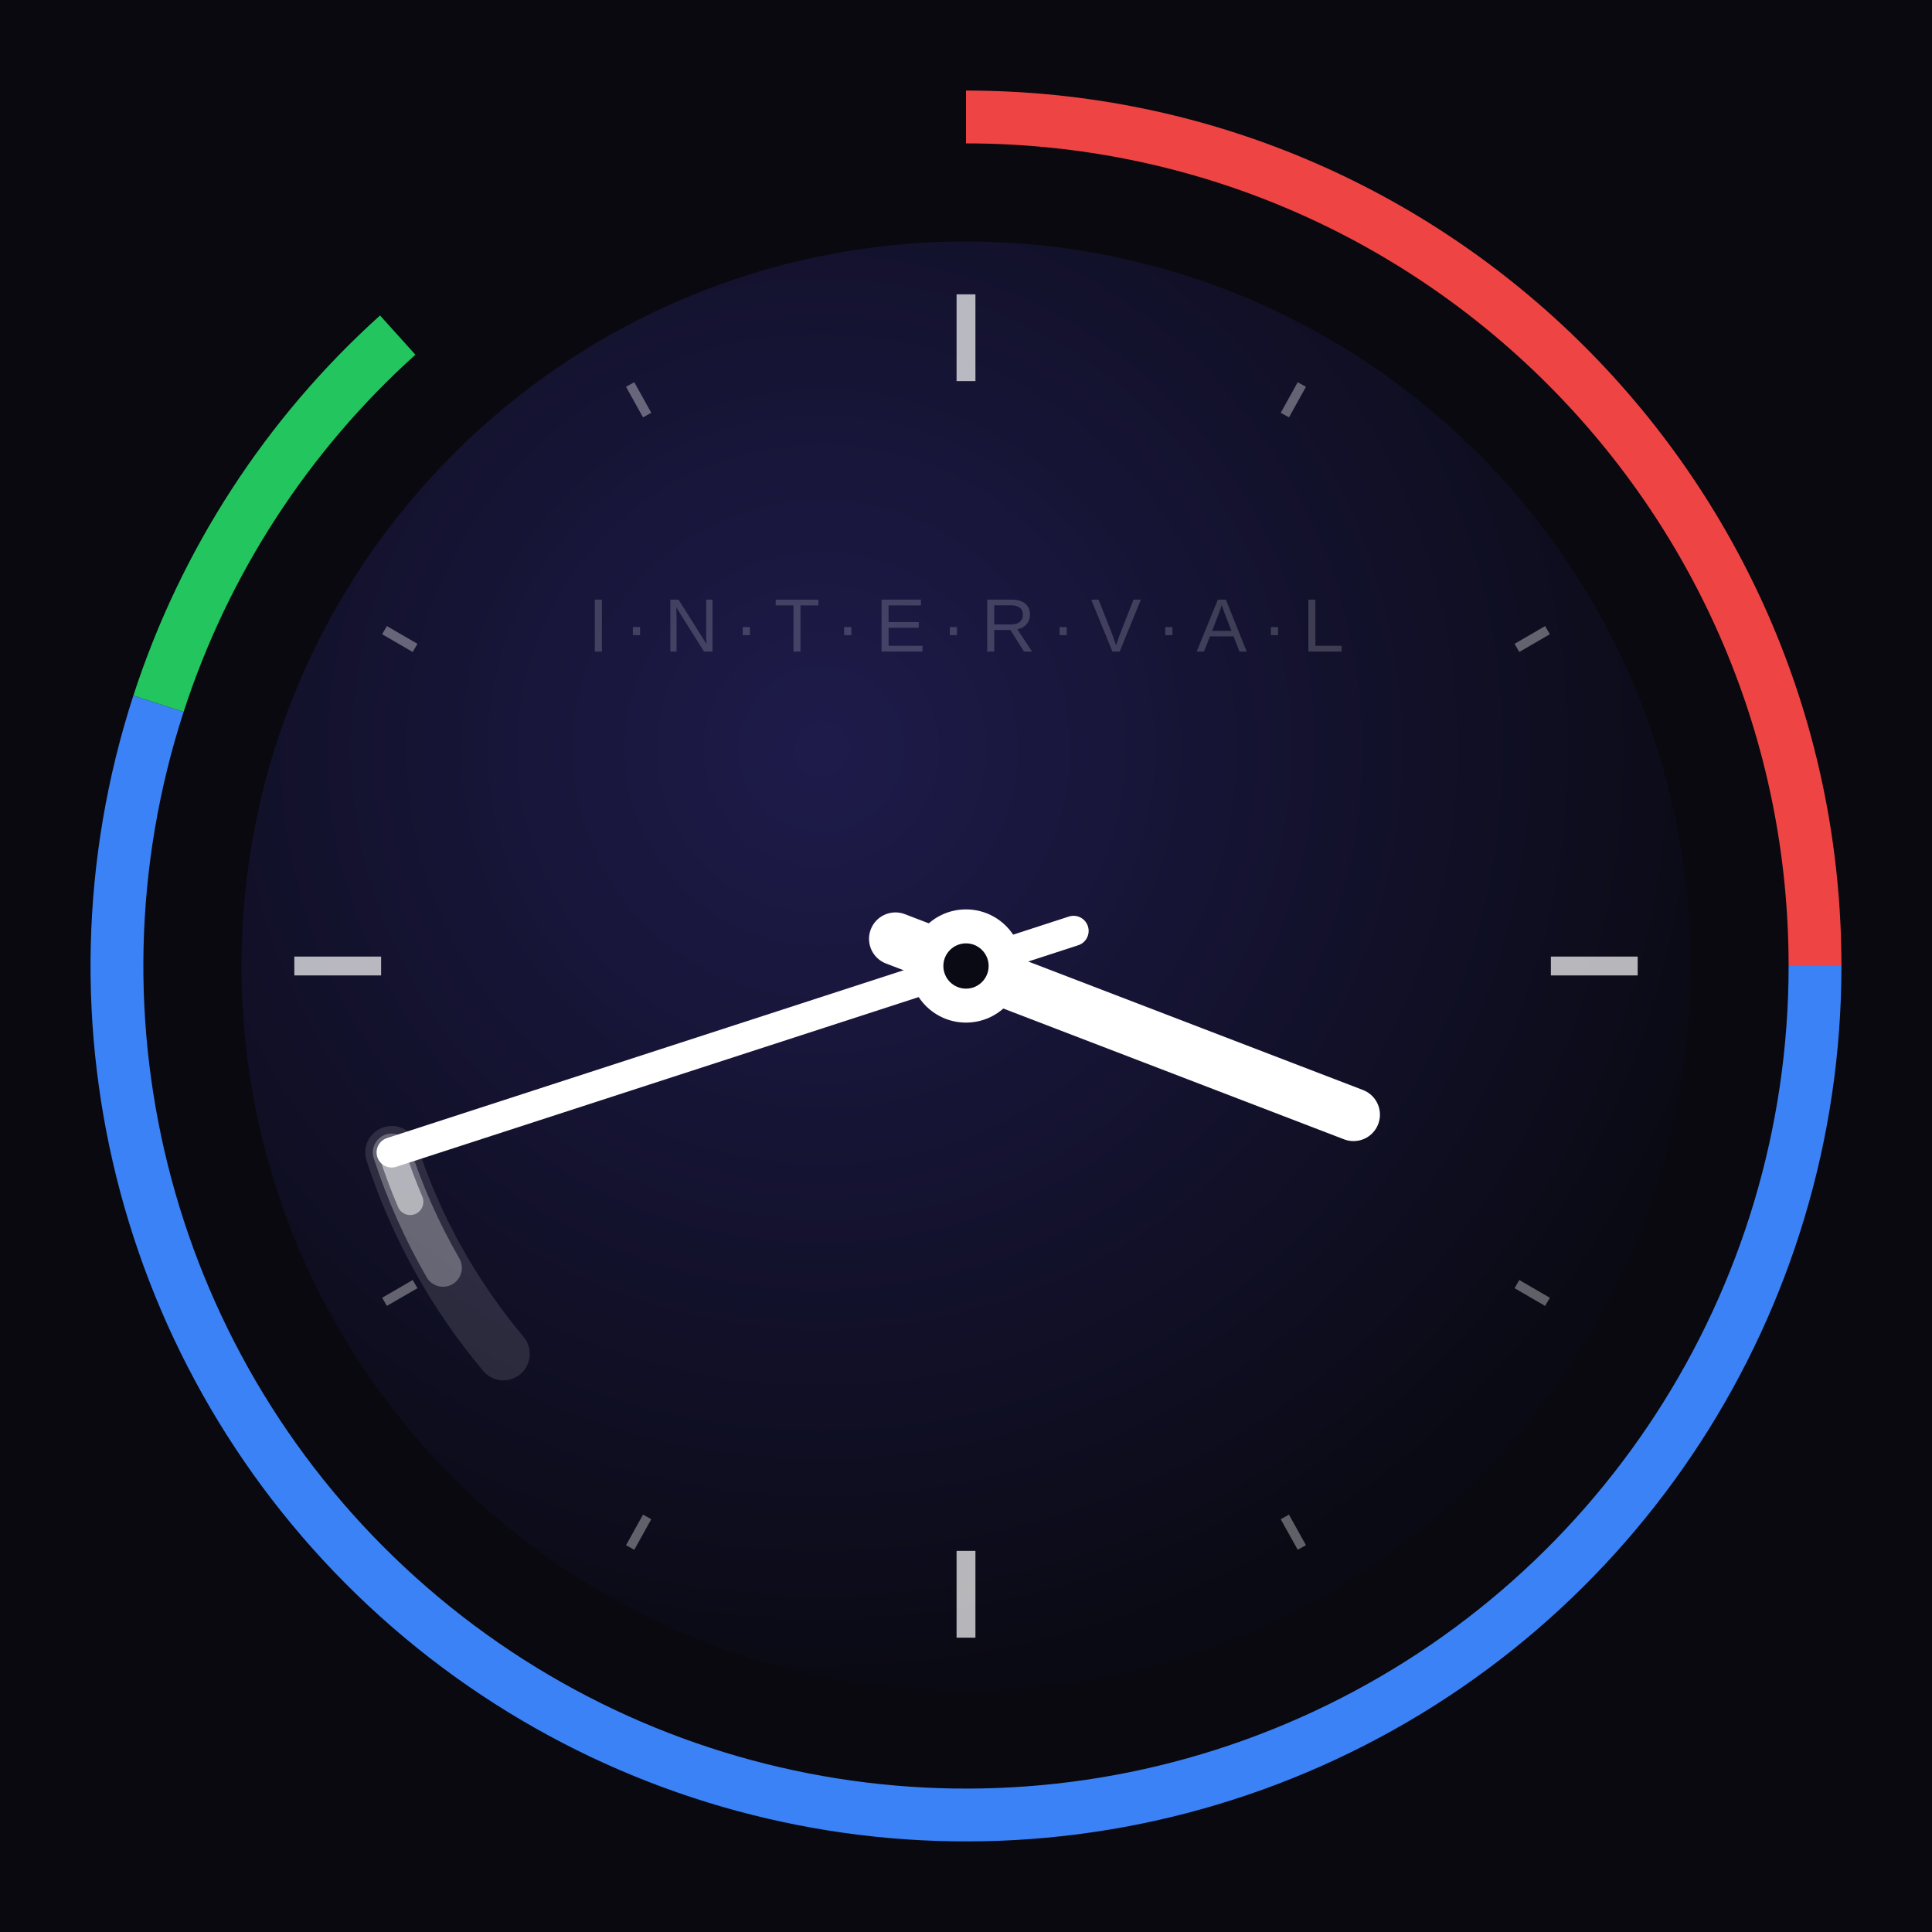
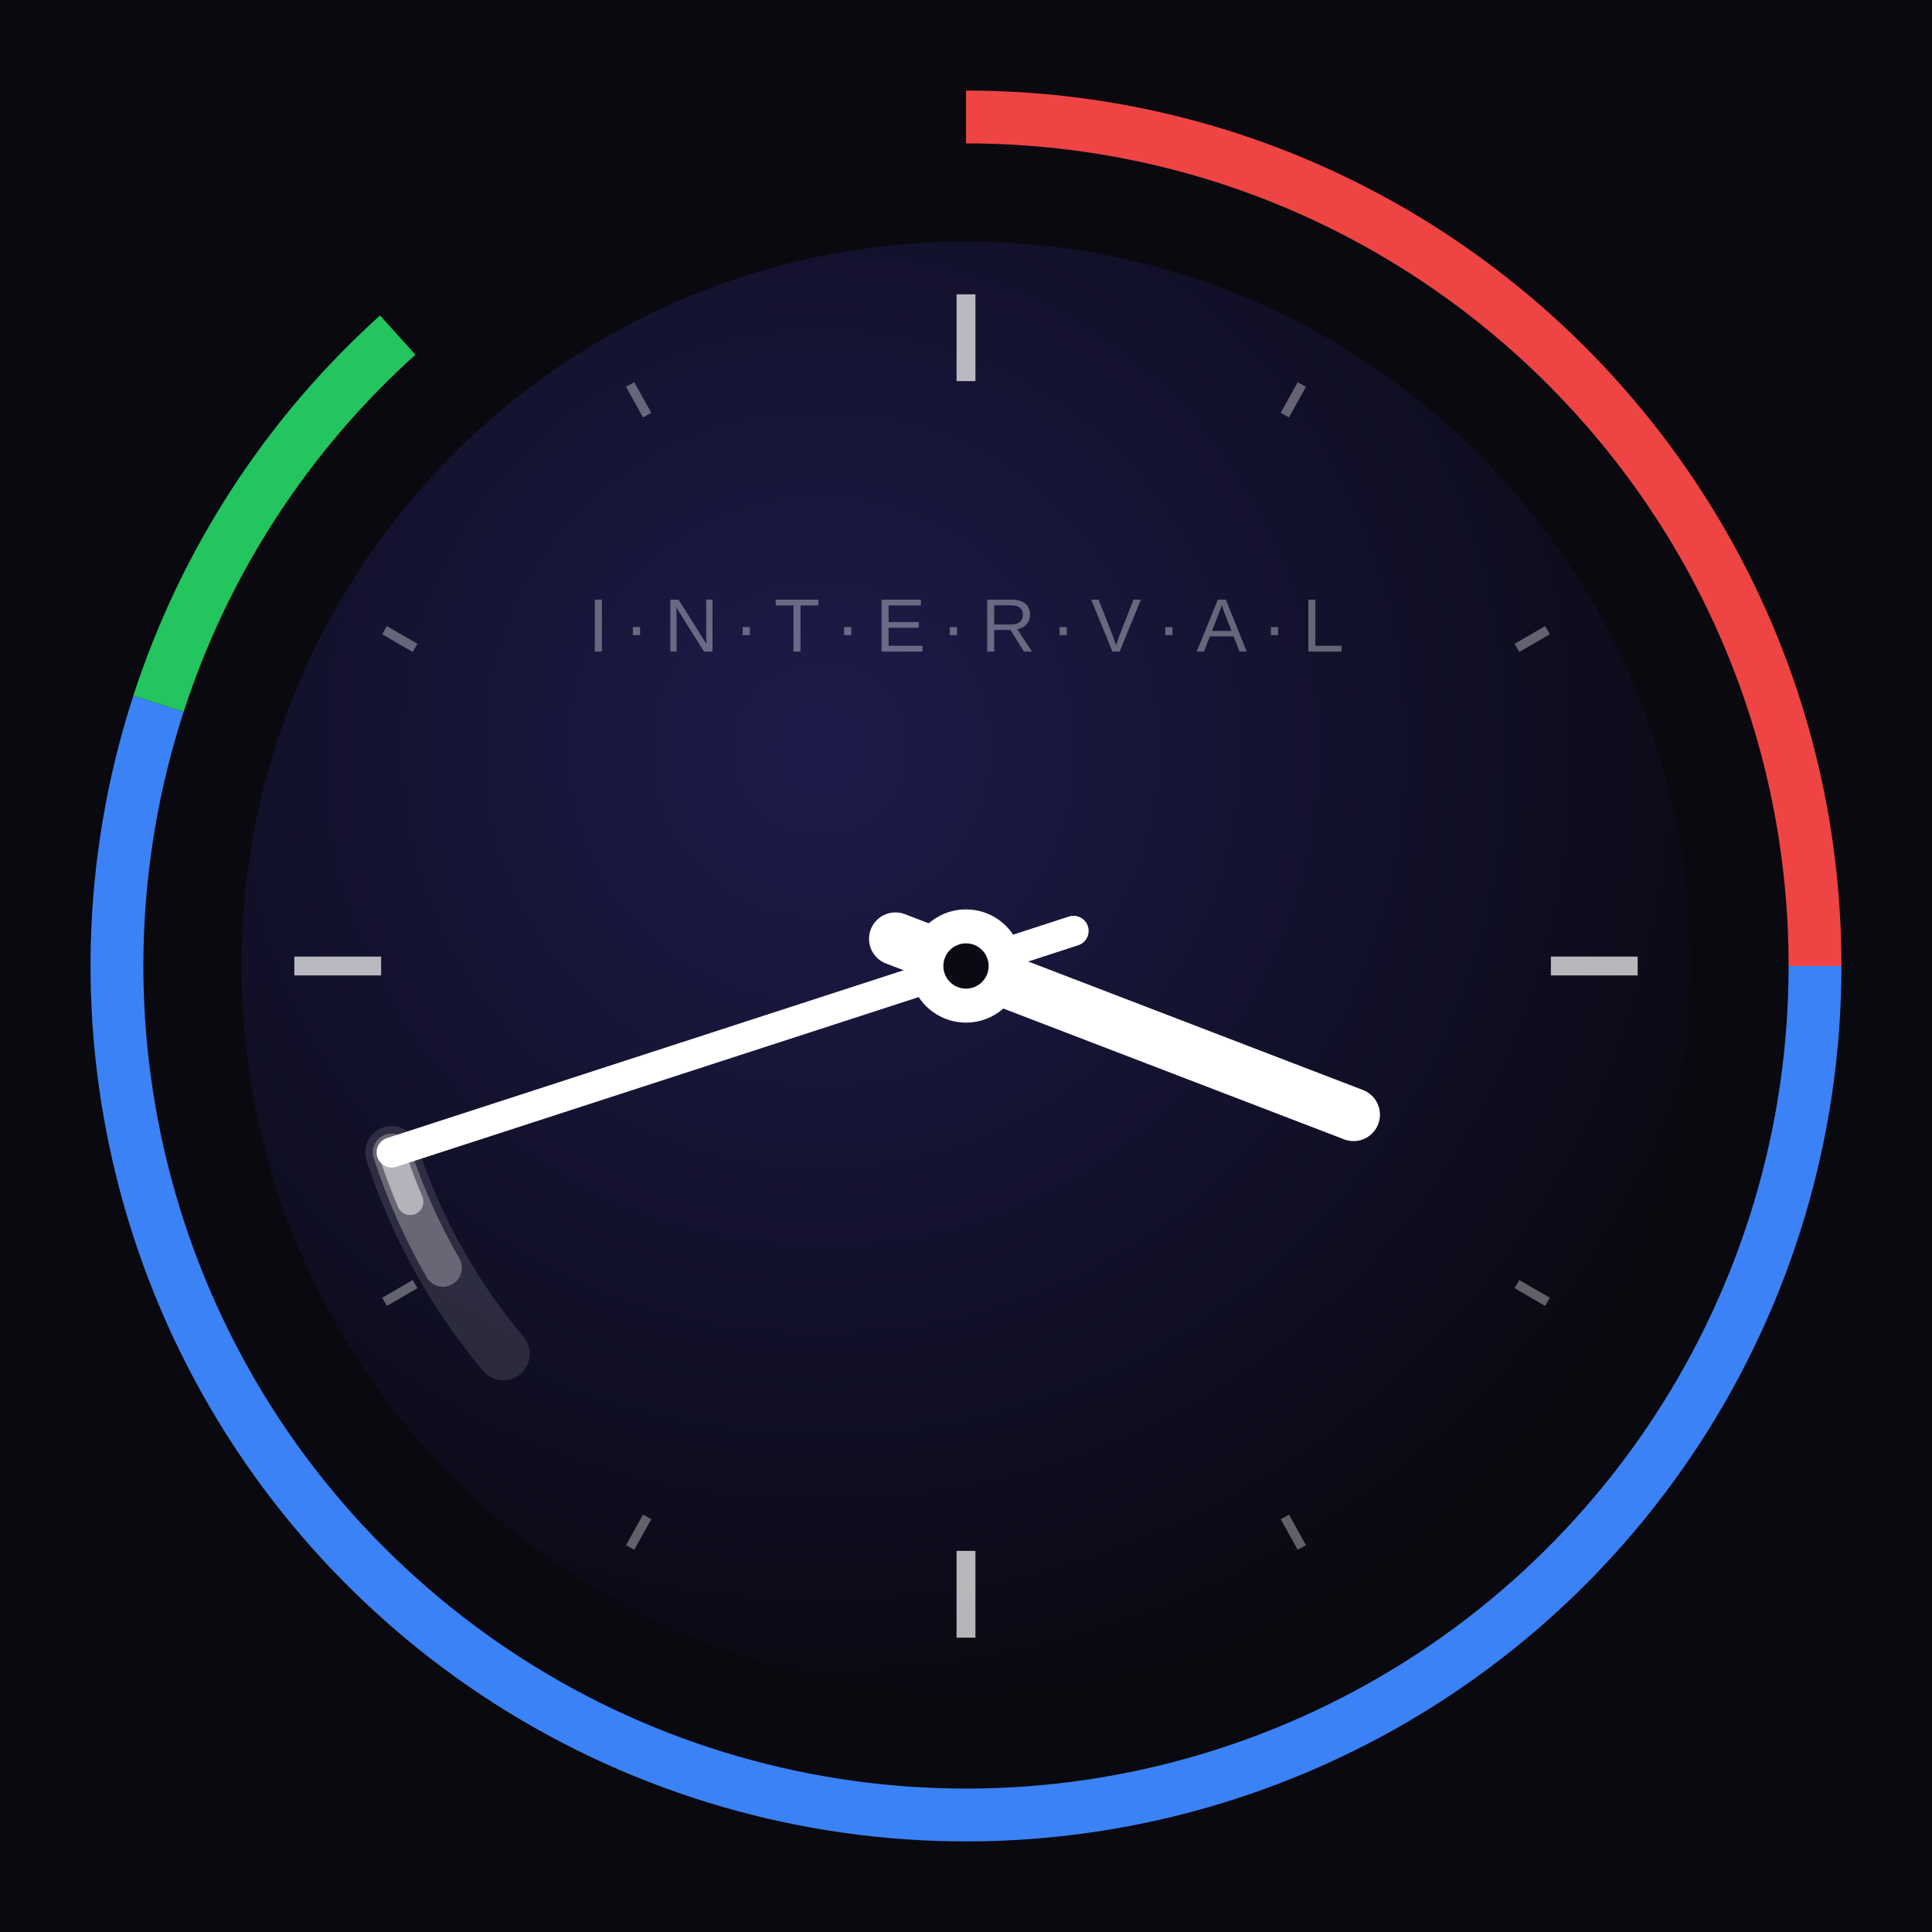
<svg xmlns="http://www.w3.org/2000/svg" viewBox="0 0 512 512" width="512" height="512">
  <defs>
    <radialGradient id="face-grad" cx="40%" cy="35%" r="65%">
      <stop offset="0%" stop-color="#1e1b4b" />
      <stop offset="100%" stop-color="#0a0a14" />
    </radialGradient>
  </defs>
  <rect width="512" height="512" fill="#09090f" />
  <path d="M 256 31 A 225 225 0 0 1 481 256" stroke="#ef4444" stroke-width="14" fill="none" stroke-linecap="butt" />
  <path d="M 481 256 A 225 225 0 1 1 42.0 186.5" stroke="#3b82f6" stroke-width="14" fill="none" stroke-linecap="butt" />
  <path d="M 42.0 186.5 A 225 225 0 0 1 105.4 88.8" stroke="#22c55e" stroke-width="14" fill="none" stroke-linecap="butt" />
  <circle cx="256" cy="256" r="192" fill="url(#face-grad)" />
-   <text x="256" y="167" font-family="Arial, Helvetica, sans-serif" font-size="20" font-weight="300" letter-spacing="4" fill="white" opacity="0.18" text-anchor="middle" dominant-baseline="middle">I·N·T·E·R·V·A·L</text>
+   <text x="256" y="167" font-family="Arial, Helvetica, sans-serif" font-size="20" font-weight="300" letter-spacing="4" fill="white" opacity="0.35" text-anchor="middle" dominant-baseline="middle">I·N·T·E·R·V·A·L</text>
  <line x1="256" y1="78" x2="256" y2="101" stroke="white" stroke-width="5" opacity="0.7" />
  <line x1="345" y1="101.9" x2="340.5" y2="110" stroke="white" stroke-width="2.5" opacity="0.35" />
  <line x1="410.1" y1="167" x2="402" y2="171.7" stroke="white" stroke-width="2.5" opacity="0.35" />
  <line x1="434" y1="256" x2="411" y2="256" stroke="white" stroke-width="5" opacity="0.7" />
  <line x1="410.1" y1="345" x2="402" y2="340.3" stroke="white" stroke-width="2.5" opacity="0.35" />
  <line x1="345" y1="410.1" x2="340.5" y2="402" stroke="white" stroke-width="2.5" opacity="0.35" />
  <line x1="256" y1="434" x2="256" y2="411" stroke="white" stroke-width="5" opacity="0.7" />
  <line x1="167" y1="410.1" x2="171.5" y2="402" stroke="white" stroke-width="2.5" opacity="0.35" />
  <line x1="101.9" y1="345" x2="110" y2="340.3" stroke="white" stroke-width="2.5" opacity="0.35" />
  <line x1="78" y1="256" x2="101" y2="256" stroke="white" stroke-width="5" opacity="0.7" />
  <line x1="101.9" y1="167" x2="110" y2="171.7" stroke="white" stroke-width="2.5" opacity="0.35" />
  <line x1="167" y1="101.9" x2="171.5" y2="110" stroke="white" stroke-width="2.5" opacity="0.35" />
  <path d="M 133.4 358.8 A 160 160 0 0 1 103.8 305.4" stroke="white" stroke-width="14" fill="none" stroke-linecap="round" opacity="0.12" />
  <path d="M 117.4 336 A 160 160 0 0 1 103.8 305.4" stroke="white" stroke-width="10" fill="none" stroke-linecap="round" opacity="0.28" />
  <path d="M 108.7 318.5 A 160 160 0 0 1 103.8 305.4" stroke="white" stroke-width="7" fill="none" stroke-linecap="round" opacity="0.5" />
  <line x1="237.3" y1="248.8" x2="358.7" y2="295.4" stroke="white" stroke-width="14" stroke-linecap="round" />
  <line x1="284.5" y1="246.7" x2="103.8" y2="305.4" stroke="white" stroke-width="8" stroke-linecap="round" />
  <circle cx="256" cy="256" r="15" fill="white" />
  <circle cx="256" cy="256" r="6" fill="#0a0a14" />
</svg>
